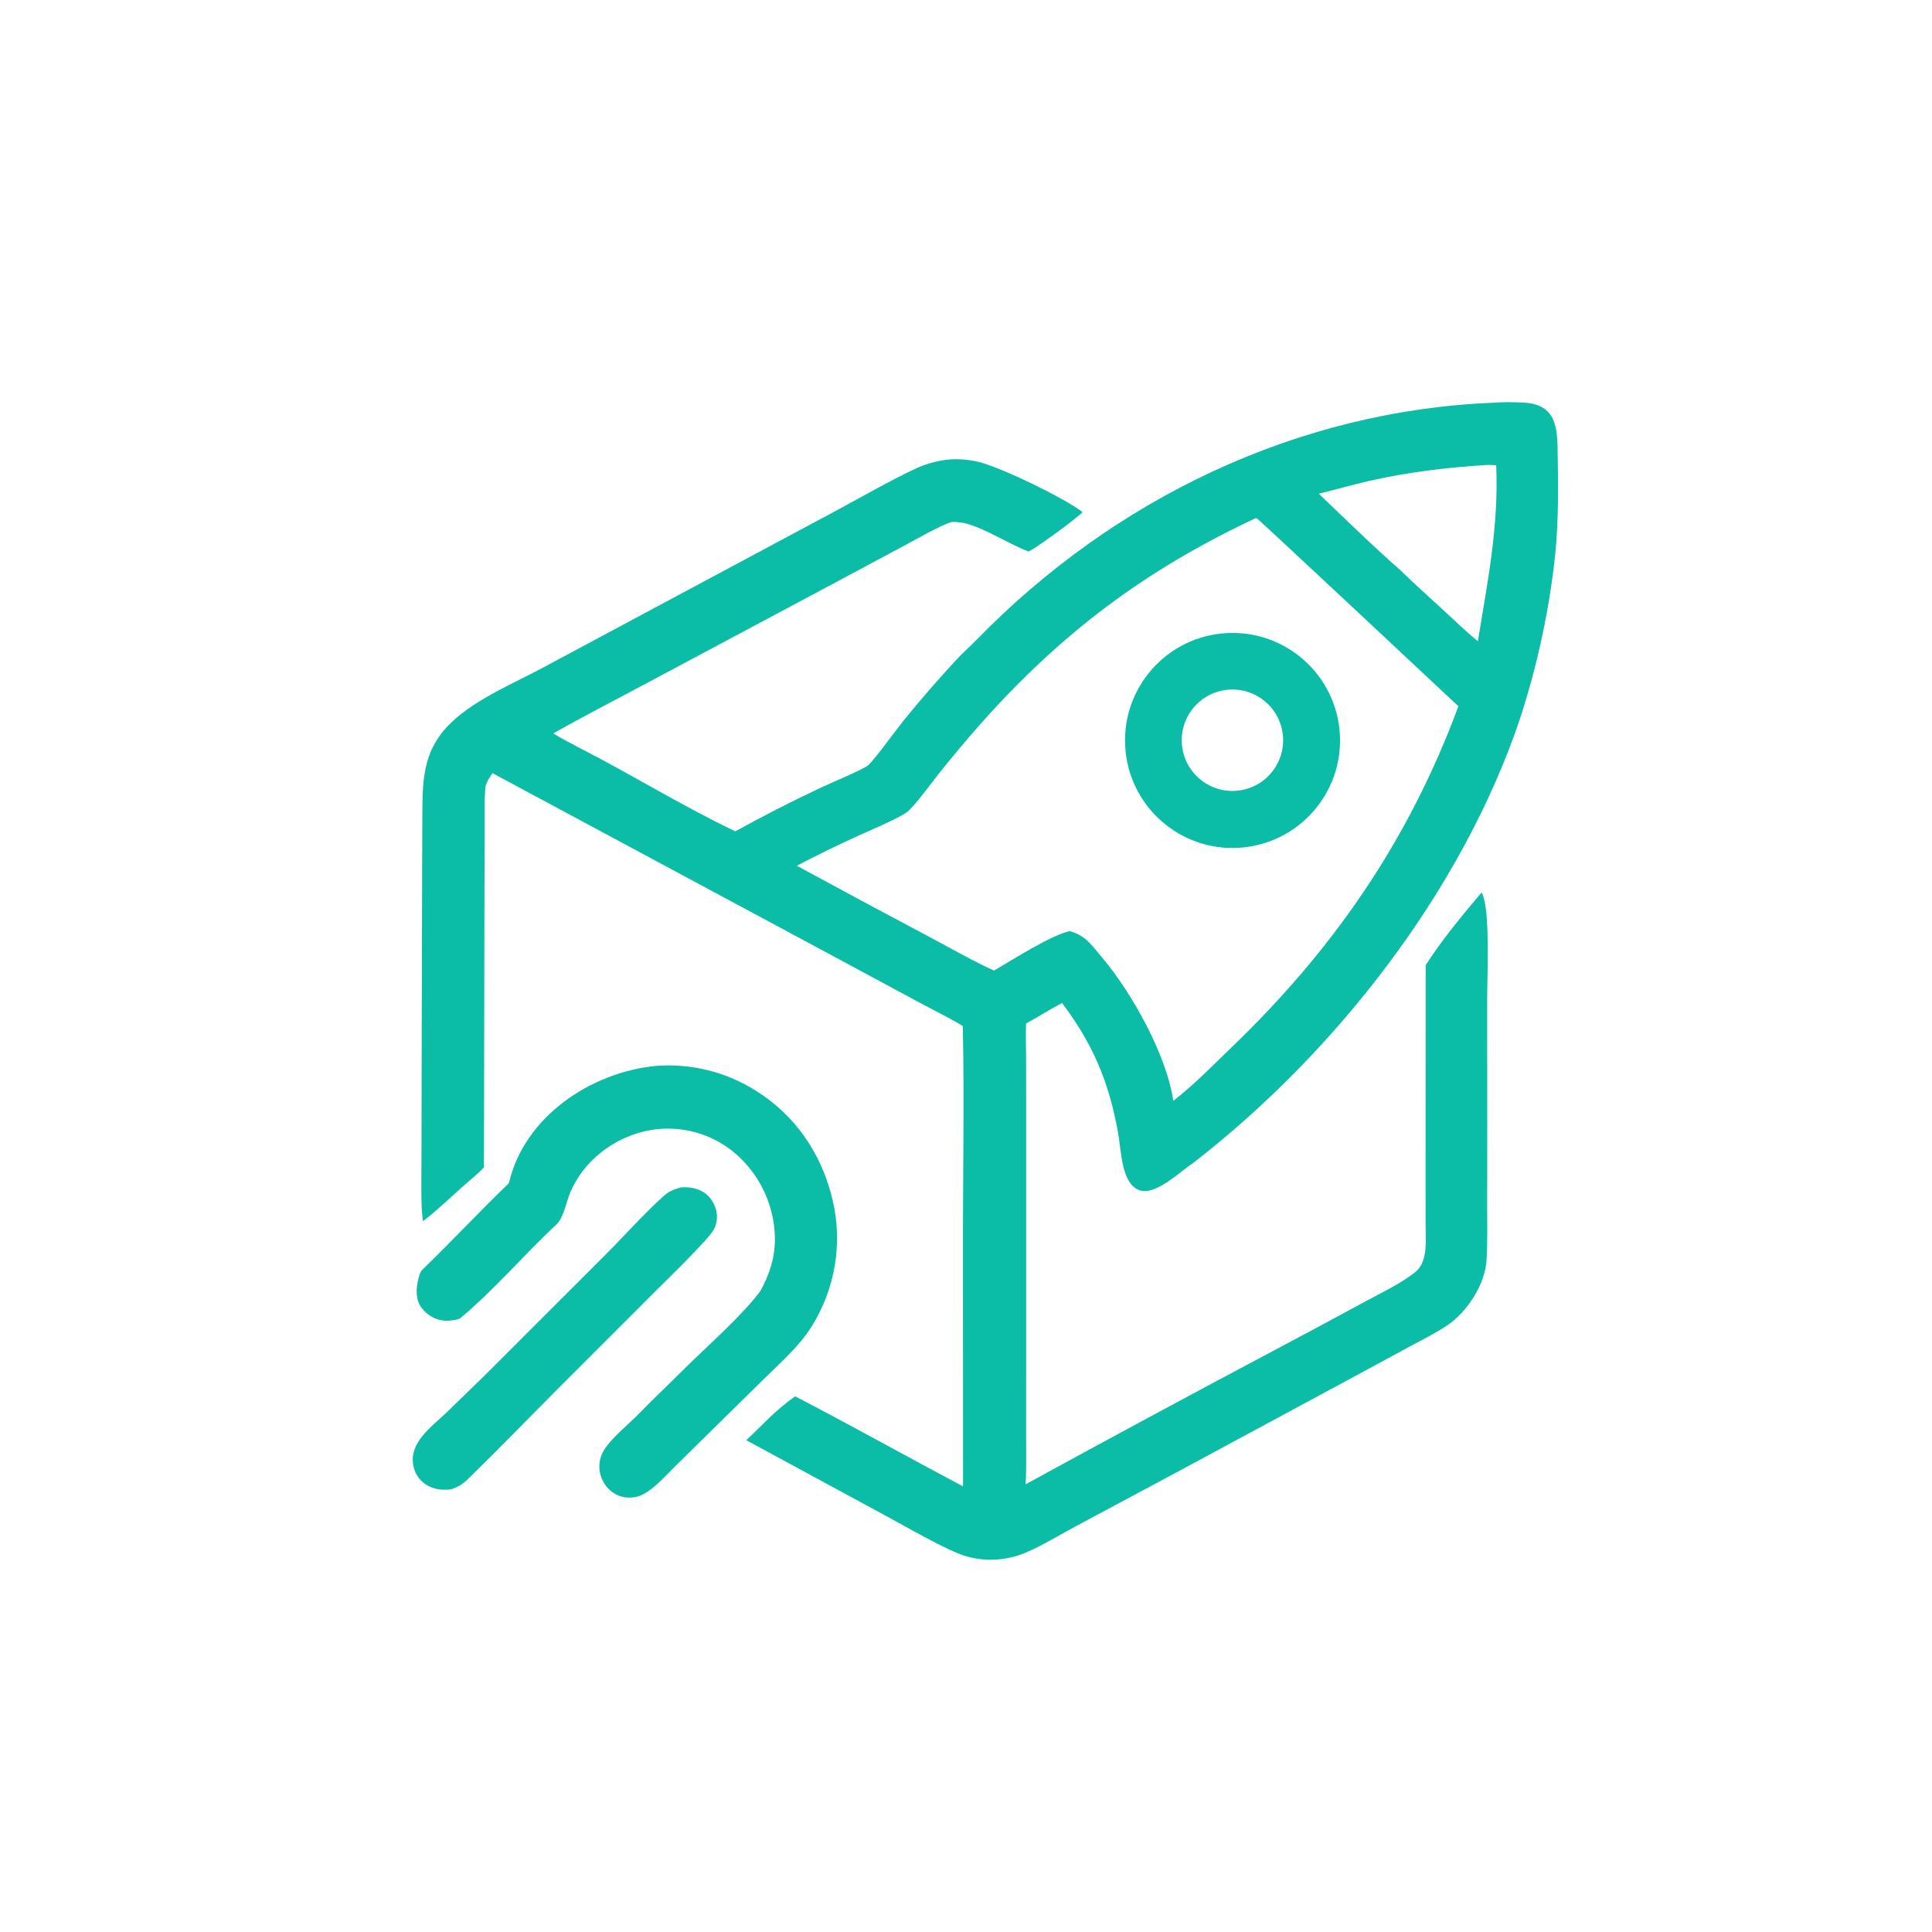
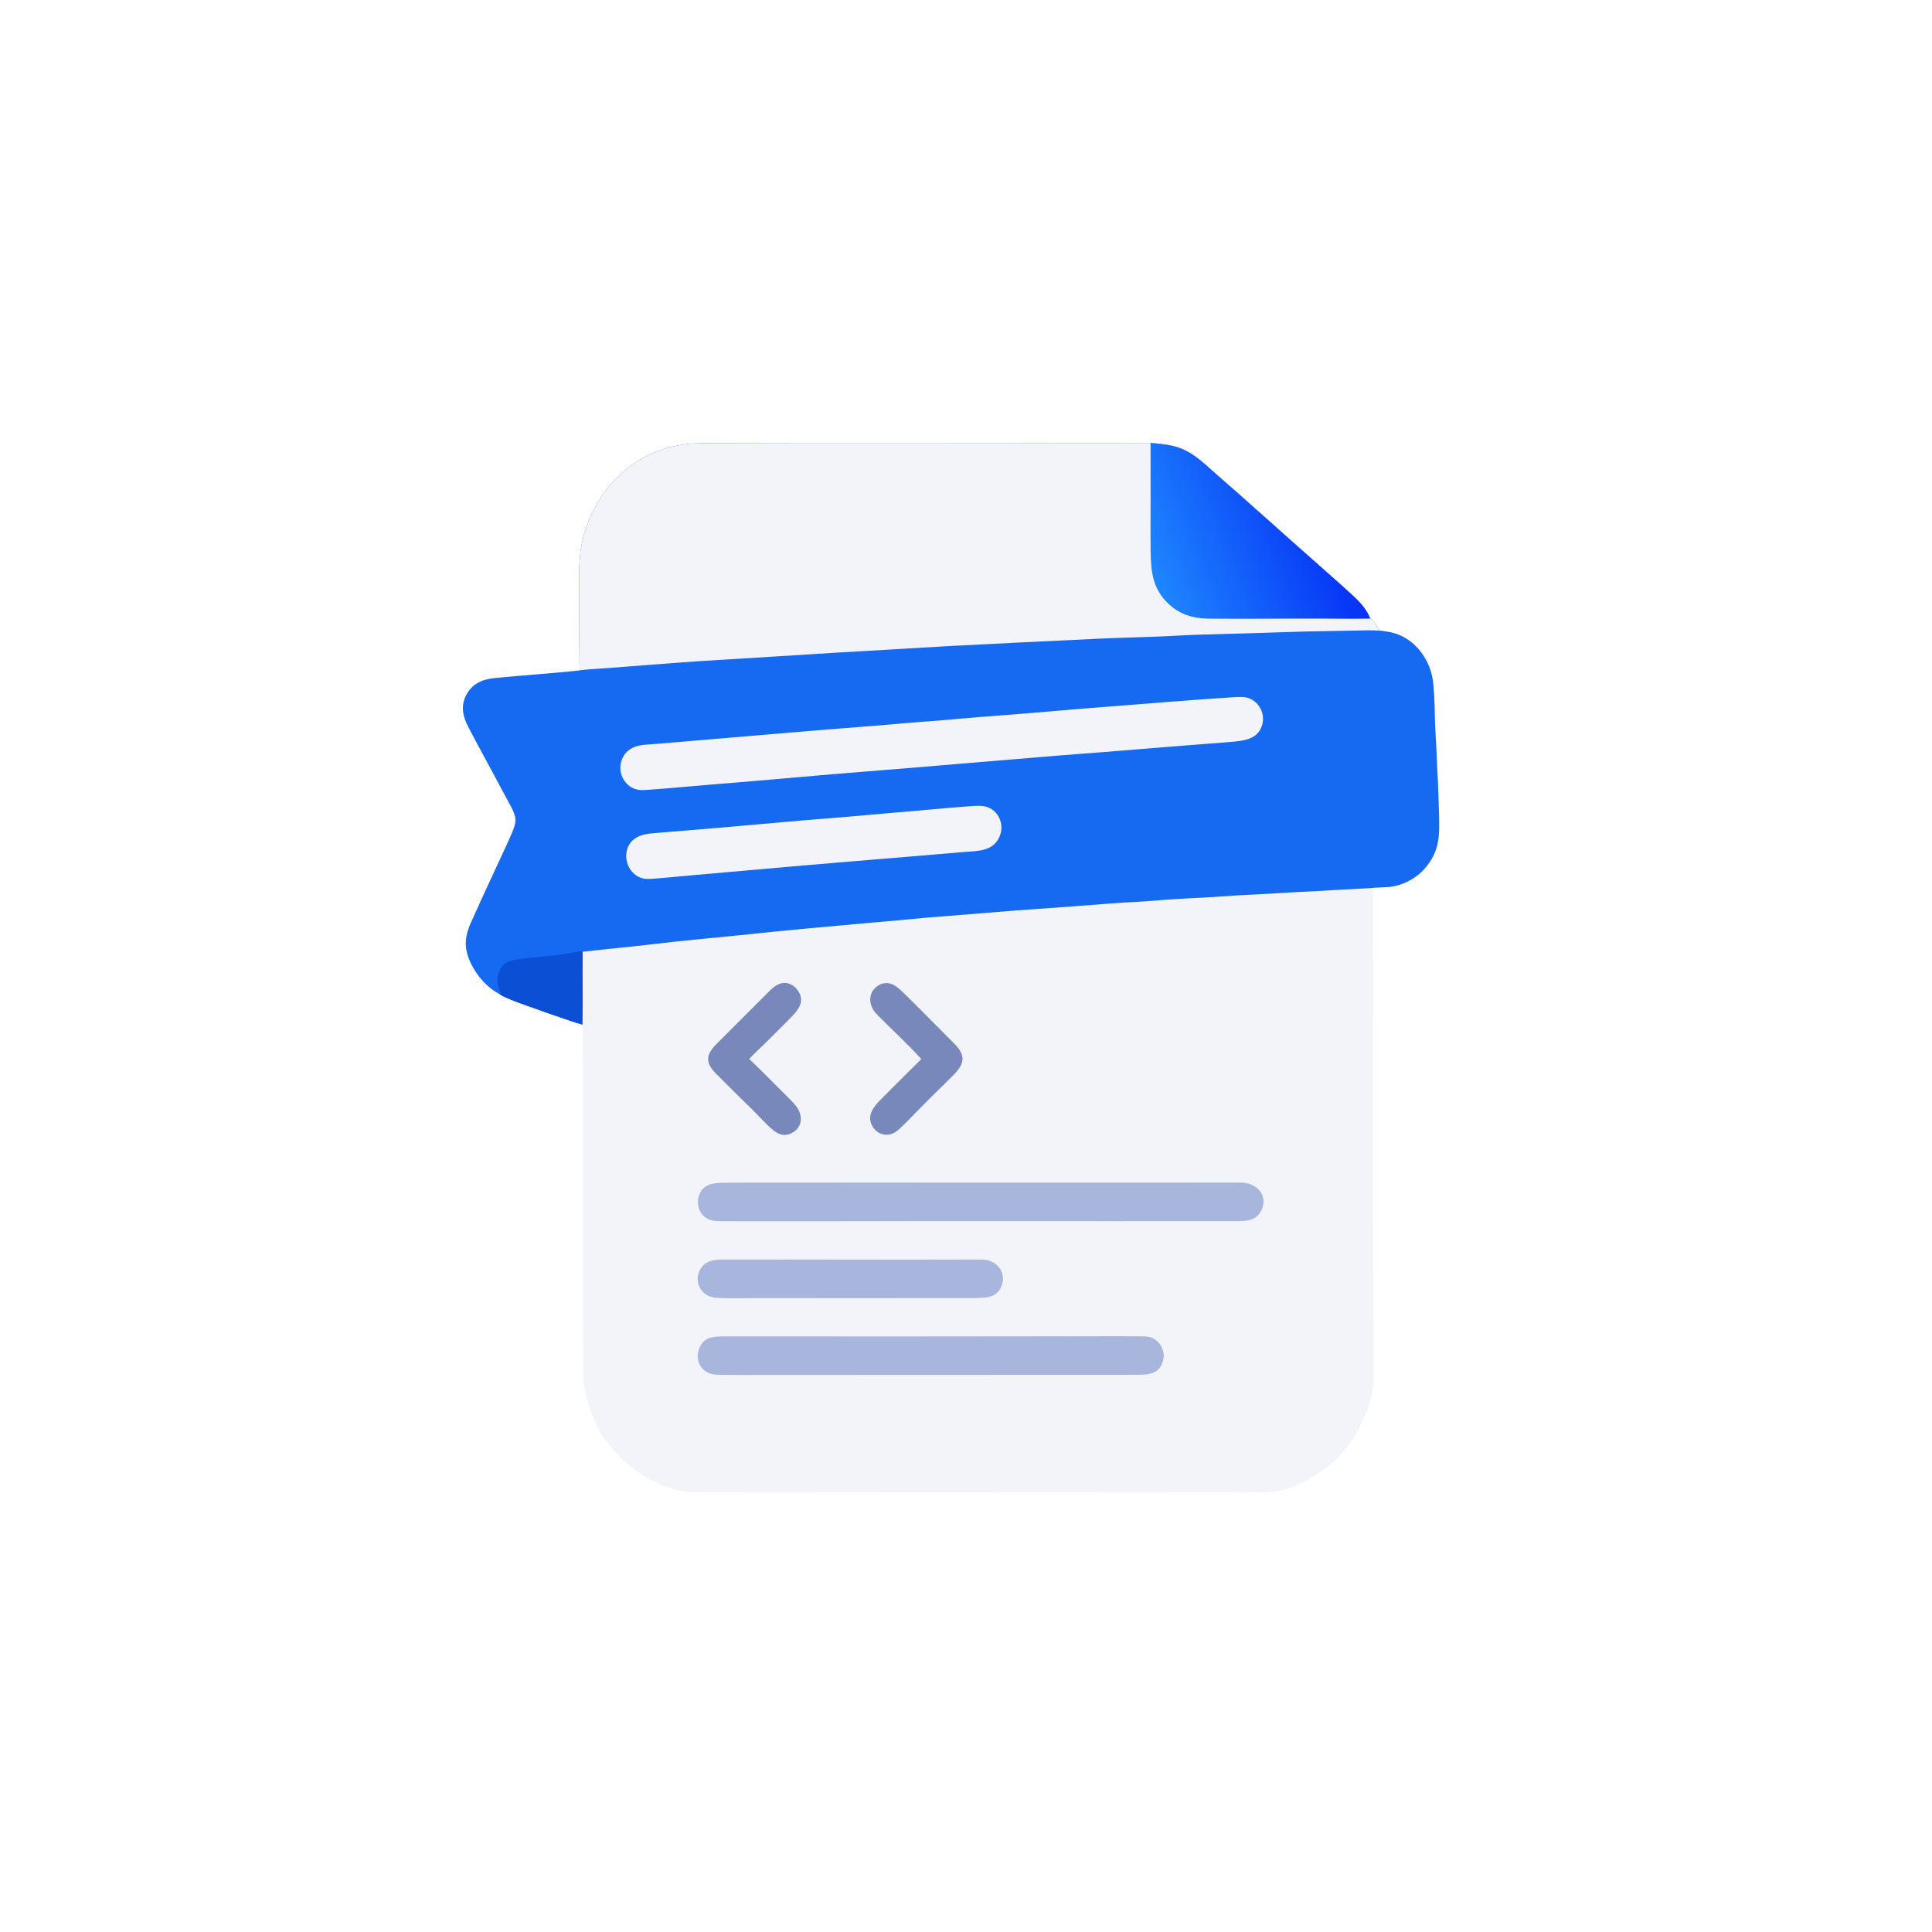
- <svg xmlns="http://www.w3.org/2000/svg" width="32" height="32" viewBox="0 0 1396 1127">
-   <path fill="#0BBCA7" d="M1080.44 156.447c6.63-.58 14.41-.385 21.04 0 25.44 1.478 23.73 22.15 24.09 40.947.5 26.119.42 52.013-2.85 77.859a585 585 0 0 1-24.57 110.007c-41.91 124.051-132.93 240.657-235.861 320.435-9.177 6.097-25.672 22.15-36.952 20.299-15.063-2.473-15.158-29.168-17.37-41.547-6.575-36.791-18.077-64.443-40.591-94.219-8.334 4.425-17.343 10.068-25.938 14.779-.426 7.111-.042 17.515-.014 24.825l.035 43.655-.006 174.329-.021 56.238c-.006 10.563.305 23.591-.375 33.967a15405 15405 0 0 1 178.789-96.366 6988 6988 0 0 0 66.439-35.627c11.848-6.425 26.115-13.128 36.445-21.446 9.35-7.531 7.35-23.573 7.36-34.519l-.01-40.475.06-146.643c10.44-16.637 27.61-37.625 40.46-52.597.54 1.131.98 2.249 1.36 3.444 4.6 14.795 2.63 56.278 2.62 73.926l.04 88.32-.03 63.837c0 11.836.29 24.31-.45 36.144-1.1 17.504-13.73 37.019-27.97 46.847-7.82 5.396-17.51 10.199-25.89 14.7l-35.196 19.051-129.056 69.586-79.638 42.639c-12.197 6.501-29.326 17.19-41.82 20.912a64.3 64.3 0 0 1-37.125.051c-12.66-3.703-43.695-21.609-56.867-28.741l-101.369-54.936c12.867-11.94 19.783-20.551 35.329-31.695 40.682 21.117 80.808 43.631 121.329 65.05l-.045-167.682c-.158-54.148 1.042-111.04-.136-164.92-6.191-4.032-23.396-12.688-30.619-16.584l-66.479-35.785-242.747-130.367c-2.092 3.058-4.941 7.195-5.207 10.85-.676 9.293-.431 19.229-.422 28.543l-.167 48.753-.36 196.726c-3.539 3.908-11.529 10.466-15.753 14.223-9.012 8.015-18.688 17.359-28.231 24.605a76 76 0 0 1-.301-1.77c-1.427-9.036-.855-34.088-.849-44.208l.167-87.663.323-123.693.138-37.472c.1-20.611.36-40.052 13.584-57.354 16.316-21.347 48.227-34.294 71.806-46.834l92.962-49.773 117.572-62.945c17.893-9.559 42.815-23.827 60.776-32.16a75.3 75.3 0 0 1 21.377-6.169c7.824-1.041 17.469-.297 24.976 1.75 17.359 4.734 60.433 25.631 74.054 36.005-4.297 4.41-33.516 26.037-39.08 28.456-14.297-5.48-29.352-15.598-44.277-20.017-2.66-.787-10.073-1.955-12.48-1.011-10.342 4.055-21.232 10.43-31.073 15.714l-54.954 29.401-134.865 71.935c-21.314 11.437-44.888 23.481-65.753 35.427 5.741 3.511 12.798 7.29 18.798 10.362 37.543 19.223 74.748 42.268 112.725 60.368a1069 1069 0 0 1 62.222-31.758c5.75-2.749 31.188-13.331 34.057-16.242 6.367-6.46 18.736-23.87 25.514-32.312a905 905 0 0 1 38.069-43.839c4.618-4.979 9.611-9.297 14.295-14.107 99.06-101.72 231.772-166.069 374.956-171.489M575.722 491.061a10006 10006 0 0 0 94.424 50.66c13.392 7.105 34.789 19.225 48.134 25.07 12.697-7.43 41.753-25.879 54.675-28.496 11.635 3.126 16.238 10.643 23.979 19.805 21.106 25.117 46.148 70.072 50.826 102.815 15.01-11.504 28.068-25.128 41.686-38.208 74.312-71.378 128.424-149.96 164.354-246.886-12.76-11.912-144.545-135.43-145.802-135.898l-.822.052c-79.998 37.53-140.652 83.167-199.251 149.26a902 902 0 0 0-29.919 35.748c-4.494 5.659-18.029 24.106-22.824 27.467-6.962 4.881-26.432 12.989-35.066 16.924a932 932 0 0 0-44.394 21.687M952.92 222.23c18.356 17.584 40.254 38.945 59.22 55.506 9.6 9.48 20.5 19.101 30.47 28.328 7.65 7.082 17.25 16.311 25.25 22.738 6.93-42.466 15.19-83.265 13.24-127.143l-6.35-.219c-29.52 1.858-56.18 4.989-85.215 11.515-12.545 2.819-24.292 6.328-36.615 9.275" />
-   <path fill="#0BBCA7" d="M882.372 323.268c42.616-4.534 80.851 26.31 85.446 68.928 4.594 42.619-26.188 80.907-68.791 85.563-42.689 4.667-81.063-26.199-85.667-68.904s26.31-81.043 69.012-85.587m14.342 113.209c19.93-3.427 33.314-22.36 29.899-42.297s-22.336-33.335-42.271-29.931c-19.95 3.407-33.358 22.351-29.941 42.305 3.418 19.953 22.366 33.353 42.313 29.923M474.229 635.666a118.1 118.1 0 0 1 71.77 17.834c29.08 18.121 47.9 46.156 55.691 79.312a120.34 120.34 0 0 1-15.398 91.444c-8.731 13.926-22.538 26.094-34.38 37.701l-37.272 36.68-27.455 27.019c-7.125 7.001-17.29 18.926-26.915 21.277-19.915 4.866-33.867-17.178-23.905-33.563 5.446-8.957 18.283-19.058 25.869-26.937 10.958-11.38 22.912-22.378 34.028-33.638 15.294-14.987 41.14-37.916 53.307-54.695 6.695-12.25 10.599-24.564 10.348-38.695a82.48 82.48 0 0 0-25.109-57.271 75.07 75.07 0 0 0-53.779-21.133c-28.112.588-55.937 17.925-67.903 43.785-3.936 7.39-5.083 19.923-11.319 25.72-23.455 21.803-44.603 46.981-69.148 67.399-1.469 1.222-7.218 1.917-9.223 1.942a22.7 22.7 0 0 1-16.571-6.813c-4.547-4.603-5.684-8.368-5.799-14.529-.103-3.369 1.533-13.044 3.937-15.366 21.125-20.397 41.533-42.415 62.707-62.714 11.061-48.033 59.291-80.31 106.519-84.759" />
-   <path fill="#0BBCA7" d="M492.055 723.454c11.413-.757 21.176 3.6 24.986 15.061a19.63 19.63 0 0 1-1.078 15.077c-3.586 7.164-34.291 36.772-42.349 44.844l-70.668 70.685c-21.538 21.607-42.911 43.776-64.797 65.065-4.041 3.931-6.999 5.644-12.258 7.456-5.683.646-10.929.301-16.112-2.309a20.54 20.54 0 0 1-10.489-12.294c-5.567-18.176 12.251-30.284 23.487-41.033l26.217-25.45 88.046-87.968c13.759-13.721 27.155-28.967 41.686-42.168 4.742-4.308 7.307-5.181 13.329-6.966" />
+ <svg xmlns="http://www.w3.org/2000/svg" width="32" height="32" viewBox="0 0 800 800">
+   <path fill="#F3F4F9" transform="scale(0.78125 0.78125)" d="M307.352 355.294C307.28 354.663 307.21 354.031 307.193 353.395C307.193 353.393 307.174 352.457 307.174 352.455C306.948 336.99 306.857 321.515 306.935 306.049C306.991 294.888 307.695 287.043 311.911 276.471C316.404 265.204 322.401 256.582 331.793 248.864C342.694 239.905 356.701 235.07 370.783 234.91C370.785 234.91 372.191 234.9 372.193 234.9C425.724 234.644 479.262 234.786 532.795 234.784C558.129 234.784 583.475 234.943 608.808 234.769C608.808 234.769 609.83 234.773 609.83 234.773C622.727 235.756 628.575 237.173 638.893 246.222C643.588 250.339 648.209 254.519 652.941 258.597C656.77 261.897 660.514 265.32 664.293 268.679C670.912 274.562 677.578 280.398 684.145 286.34C687.284 289.181 690.518 291.918 693.66 294.761C700.07 300.559 706.639 306.177 713.032 311.999C717.819 316.358 723.003 320.644 725.684 326.538C725.884 326.979 726.091 327.396 726.32 327.823C728.502 329.115 729.151 331.187 730.563 333.171C730.82 333.532 731.085 333.887 731.351 334.241C732.848 334.352 734.326 334.639 735.809 334.874C749.439 337.042 758.879 349.848 759.723 363.146C759.85 365.146 760.056 367.138 760.166 369.138C760.504 375.314 760.43 381.531 760.818 387.701C761.222 394.119 761.523 400.541 761.744 406.968C761.862 410.42 762.176 413.845 762.251 417.307C762.344 421.577 762.583 425.841 762.682 430.113C762.959 442.029 763.512 450.707 755.251 460.207C750.215 465.998 742.459 469.904 734.752 470.232C732.676 470.32 730.601 470.429 728.524 470.503C728.268 470.512 728.015 470.547 727.762 470.587C728.023 482.813 727.796 495.071 727.807 507.301C727.874 577.753 727.703 648.205 728.012 718.656C728.028 722.453 728.072 726.256 728.048 730.052C727.987 739.593 724.435 748.78 720.117 757.287C715.632 766.124 708.924 774.106 700.616 779.545C696.279 782.384 692.601 784.941 687.771 786.987C683.545 788.778 678.64 790.581 674.012 790.759C672.876 790.802 671.742 790.814 670.605 790.824C649.11 791.007 627.602 790.868 606.106 790.887C528.801 790.956 451.495 790.978 374.19 790.854C365.038 790.839 362.006 791.133 353.681 788.229C342.493 784.327 331.606 776.541 324.22 767.31C321.23 763.574 319.17 761.481 317.041 757.069C313.862 750.481 310.523 741.447 309.513 734.166C309.513 734.164 309.456 733.696 309.456 733.694C309.27 731.978 309.202 730.251 309.184 728.525C308.835 695.204 309.016 661.868 308.989 628.545C308.968 600.86 309.061 573.167 308.846 545.483C308.84 544.668 308.845 543.849 308.707 543.045C306.625 542.483 304.568 541.834 302.524 541.147C293.418 538.089 284.36 534.891 275.337 531.596C273.778 531.026 272.219 530.441 270.686 529.804C269.334 529.243 265.962 527.843 264.839 526.973C258.612 523.707 253.289 517.843 250.089 511.626C245.877 503.442 245.912 497.319 249.603 488.99C252.725 481.945 256.008 474.962 259.194 467.945C262.988 459.585 267.022 451.318 270.719 442.917C273.86 435.779 274.237 433.906 270.59 427.015C269.191 424.372 267.699 421.778 266.307 419.13C260.389 407.87 254.176 396.764 248.291 385.489C245.437 380.022 244.052 374.438 246.969 368.668C250.052 362.571 255.235 360.139 261.756 359.446C262.227 359.396 262.696 359.332 263.167 359.286C276.703 357.955 290.28 357.058 303.816 355.707C304.997 355.589 306.176 355.454 307.352 355.294Z" />
+   <path fill="#1669F1" transform="scale(0.78125 0.78125)" d="M307.352 355.294C307.28 354.663 307.21 354.031 307.193 353.395C307.193 353.393 307.174 352.457 307.174 352.455C306.948 336.99 306.857 321.515 306.935 306.049C306.991 294.888 307.695 287.043 311.911 276.471C316.404 265.204 322.401 256.582 331.793 248.864C342.694 239.905 356.701 235.07 370.783 234.91C370.785 234.91 372.191 234.9 372.193 234.9C425.724 234.644 479.262 234.786 532.795 234.784C558.129 234.784 583.475 234.943 608.808 234.769C608.808 234.769 609.83 234.773 609.83 234.773C622.727 235.756 628.575 237.173 638.893 246.222C643.588 250.339 648.209 254.519 652.941 258.597C656.77 261.897 660.514 265.32 664.293 268.679C670.912 274.562 677.578 280.398 684.145 286.34C687.284 289.181 690.518 291.918 693.66 294.761C700.07 300.559 706.639 306.177 713.032 311.999C717.819 316.358 723.003 320.644 725.684 326.538C725.884 326.979 726.091 327.396 726.32 327.823C728.502 329.115 729.151 331.187 730.563 333.171C730.82 333.532 731.085 333.887 731.351 334.241C732.848 334.352 734.326 334.639 735.809 334.874C749.439 337.042 758.879 349.848 759.723 363.146C759.85 365.146 760.056 367.138 760.166 369.138C760.504 375.314 760.43 381.531 760.818 387.701C761.222 394.119 761.523 400.541 761.744 406.968C761.862 410.42 762.176 413.845 762.251 417.307C762.344 421.577 762.583 425.841 762.682 430.113C762.959 442.029 763.512 450.707 755.251 460.207C750.215 465.998 742.459 469.904 734.752 470.232C732.676 470.32 730.601 470.429 728.524 470.503C728.268 470.512 728.015 470.547 727.762 470.587C727.273 470.645 726.784 470.7 726.293 470.724C719.909 471.037 713.528 471.437 707.143 471.754C705.105 471.855 703.069 471.992 701.034 472.133C701.032 472.133 700.315 472.179 700.313 472.18C694.015 472.554 687.712 472.75 681.413 473.177C670.144 473.939 658.844 474.274 647.578 475.124C636.824 475.936 626.016 476.167 615.269 477.087C606.282 477.856 597.246 478.241 588.248 478.905C588.246 478.905 586.84 479.008 586.838 479.008C575.06 479.983 563.26 480.76 551.475 481.66C550.927 481.702 550.379 481.733 549.83 481.766C549.828 481.766 549.17 481.808 549.169 481.808C532.187 482.944 515.241 484.552 498.269 485.791C488.78 486.484 479.31 487.581 469.823 488.344C468.06 488.486 466.3 488.657 464.536 488.795C464.534 488.795 463.363 488.899 463.361 488.9C439.692 490.997 416.024 493.101 392.4 495.653C392.398 495.653 391.697 495.724 391.695 495.724C376.1 497.256 360.496 498.691 344.936 500.562C333.222 501.971 321.46 502.974 309.747 504.359C309.442 504.395 309.135 504.403 308.828 504.39C308.808 504.969 308.789 505.547 308.779 506.126C308.584 518.067 308.973 530.021 308.663 541.959C308.662 541.961 308.659 542.31 308.659 542.312C308.661 542.557 308.685 542.801 308.707 543.045C306.625 542.483 304.568 541.834 302.524 541.147C293.418 538.089 284.36 534.891 275.337 531.596C273.778 531.026 272.219 530.441 270.686 529.804C269.334 529.243 265.962 527.843 264.839 526.973C258.612 523.707 253.289 517.843 250.089 511.626C245.877 503.442 245.912 497.319 249.603 488.99C252.725 481.945 256.008 474.962 259.194 467.945C262.988 459.585 267.022 451.318 270.719 442.917C273.86 435.779 274.237 433.906 270.59 427.015C269.191 424.372 267.699 421.778 266.307 419.13C260.389 407.87 254.176 396.764 248.291 385.489C245.437 380.022 244.052 374.438 246.969 368.668C250.052 362.571 255.235 360.139 261.756 359.446C262.227 359.396 262.696 359.332 263.167 359.286C276.703 357.955 290.28 357.058 303.816 355.707C304.997 355.589 306.176 355.454 307.352 355.294Z" />
+   <path fill="#F3F4F9" transform="scale(0.78125 0.78125)" d="M307.352 355.294C307.28 354.663 307.21 354.031 307.193 353.395C307.193 353.393 307.174 352.457 307.174 352.455C306.948 336.99 306.857 321.515 306.935 306.049C306.991 294.888 307.695 287.043 311.911 276.471C316.404 265.204 322.401 256.582 331.793 248.864C342.694 239.905 356.701 235.07 370.783 234.91C370.785 234.91 372.191 234.9 372.193 234.9C425.724 234.644 479.262 234.786 532.795 234.784C558.129 234.784 583.475 234.943 608.808 234.769C608.808 234.769 609.83 234.773 609.83 234.773C622.727 235.756 628.575 237.173 638.893 246.222C643.588 250.339 648.209 254.519 652.941 258.597C656.77 261.897 660.514 265.32 664.293 268.679C670.912 274.562 677.578 280.398 684.145 286.34C687.284 289.181 690.518 291.918 693.66 294.761C700.07 300.559 706.639 306.177 713.032 311.999C717.819 316.358 723.003 320.644 725.684 326.538C725.884 326.979 726.091 327.396 726.32 327.823C728.502 329.115 729.151 331.187 730.563 333.171C730.82 333.532 731.085 333.887 731.351 334.241C731.35 334.241 730.865 334.242 730.865 334.242C728.988 334.195 727.113 334.066 725.235 334.091C718.03 334.185 710.825 334.401 703.618 334.489C688.5 334.672 673.384 335.37 658.269 335.748C651.064 335.929 643.856 336.139 636.652 336.349C636.65 336.349 634.421 336.418 634.419 336.418C625.408 336.746 616.414 337.406 607.398 337.626C598.899 337.834 590.397 338.185 581.904 338.544C581.902 338.544 580.378 338.614 580.376 338.614C554.685 339.855 528.991 341.031 503.306 342.411C503.304 342.411 502.016 342.485 502.014 342.485C462.137 344.747 422.274 347.168 382.414 349.713C379.125 349.923 375.835 350.108 372.545 350.305C372.543 350.305 371.137 350.394 371.135 350.395C352.838 351.637 334.563 353.211 316.27 354.494C313.292 354.703 310.305 354.856 307.352 355.294Z" />
+   <defs>
+     <linearGradient id="gradient_0" gradientUnits="userSpaceOnUse" x1="702.649" y1="267.85" x2="610.233" y2="303.276">
+       <stop offset="0" stop-color="#0631F5" />
+       <stop offset="1" stop-color="#1E86FE" />
+     </linearGradient>
+   </defs>
+   <path fill="url(#gradient_0)" transform="scale(0.78125 0.78125)" d="M609.83 234.773C622.727 235.756 628.575 237.173 638.893 246.222C643.588 250.339 648.209 254.519 652.941 258.597C656.77 261.897 660.514 265.32 664.293 268.679C670.912 274.562 677.578 280.398 684.145 286.34C687.284 289.181 690.518 291.918 693.66 294.761C700.07 300.559 706.639 306.177 713.032 311.999C717.819 316.358 723.003 320.644 725.684 326.538C725.884 326.979 726.091 327.396 726.32 327.823C725.763 327.858 725.206 327.886 724.648 327.894C716.787 328.011 708.897 327.907 701.034 327.872C681.024 327.782 661.006 328.104 640.999 327.886C640.997 327.886 639.59 327.865 639.589 327.865C632.131 327.717 625.356 325.526 619.758 320.438C611.087 312.556 610.026 303.559 609.862 292.406C609.745 284.349 609.805 276.276 609.839 268.218C609.885 257.07 609.76 245.919 609.83 234.773Z" />
+   <path fill="#0B4FD4" transform="scale(0.78125 0.78125)" d="M264.839 526.973C265.31 526.513 265.343 526.237 265.079 525.628C263.654 522.343 263.243 519.767 264.148 516.231C265.701 510.158 269.947 509.089 275.502 508.385C282.385 507.512 289.289 506.904 296.178 506.082C296.18 506.081 296.411 506.049 296.413 506.048C300.218 505.439 304.017 504.827 307.82 504.206C308.219 504.14 308.482 504.196 308.828 504.39C308.808 504.969 308.789 505.547 308.779 506.126C308.584 518.067 308.973 530.021 308.663 541.959C308.662 541.961 308.659 542.31 308.659 542.312C308.661 542.557 308.685 542.801 308.707 543.045C306.625 542.483 304.568 541.834 302.524 541.147C293.418 538.089 284.36 534.891 275.337 531.596C273.778 531.026 272.219 530.441 270.686 529.804C269.334 529.243 265.962 527.843 264.839 526.973Z" />
+   <path fill="#F3F4F9" transform="scale(0.78125 0.78125)" d="M657.329 369.422C657.995 369.421 658.665 369.427 659.328 369.492C666.202 370.159 670.755 377.194 669.085 383.773C667.265 390.941 661.125 392.41 654.627 393.017C645.439 393.875 636.215 394.435 627.018 395.214C612.767 396.42 598.504 397.473 584.253 398.661C576.817 399.281 569.364 399.747 561.931 400.387C549.598 401.449 537.258 402.403 524.923 403.452C497.283 405.803 469.634 408.116 441.979 410.287C441.977 410.287 440.453 410.418 440.452 410.418C419.425 412.243 398.402 414.13 377.362 415.799C365.887 416.709 354.423 417.88 342.939 418.659C342.157 418.713 341.373 418.754 340.589 418.753C339.599 418.753 338.622 418.674 337.652 418.468C332.116 417.295 328.253 411.462 328.853 405.894C329.601 398.952 334.558 395.424 341.177 394.784C343.956 394.515 346.744 394.386 349.525 394.147C375.131 391.942 400.745 389.84 426.353 387.656C444.635 386.098 462.944 384.816 481.219 383.18C489.786 382.413 498.392 381.942 506.948 381.083C506.95 381.083 507.634 381.015 507.636 381.015C514.684 380.373 521.855 379.816 528.918 379.297C547.255 377.95 565.566 376.185 583.901 374.805C607.084 373.06 630.249 371.02 653.452 369.559C654.743 369.477 656.036 369.424 657.329 369.422Z" />
+   <path fill="#F3F4F9" transform="scale(0.78125 0.78125)" d="M518.697 427.092C519.408 427.09 520.105 427.129 520.812 427.207C528.726 428.083 532.9 436.55 529.694 443.637C526.256 451.238 518.329 450.999 511.178 451.557C502.282 452.251 493.403 453.104 484.508 453.809C471.502 454.841 458.506 455.988 445.503 457.055C419.567 459.181 393.655 461.583 367.728 463.832C360.722 464.44 353.711 465.188 346.698 465.701C345.604 465.782 344.507 465.849 343.409 465.846C343.016 465.845 342.625 465.831 342.233 465.799C335.881 465.281 331.489 459.058 331.928 452.905C332.447 445.649 337.913 442.439 344.584 441.793C348.453 441.419 352.339 441.104 356.215 440.8C387.561 438.343 418.854 435.219 450.203 432.812C457.847 432.225 465.472 431.4 473.113 430.797C486.785 429.718 500.436 428.291 514.115 427.307C515.64 427.198 517.168 427.097 518.697 427.092Z" />
+   <path fill="#A8B6DE" transform="scale(0.78125 0.78125)" d="M655.214 626.797C656.311 626.796 657.409 626.79 658.504 626.836C665.864 627.142 671.845 633.129 668.93 640.644C666.195 647.693 659.677 647.214 653.1 647.214C610.022 647.216 566.943 647.277 523.866 647.218C484.078 647.164 444.289 647.373 404.501 647.297C397.06 647.283 389.619 647.345 382.179 647.262C380.855 647.248 379.494 647.232 378.183 647.028C371.437 645.974 368.238 639.023 370.78 632.893C372.981 627.586 377.918 626.987 383.001 626.897C386.563 626.833 390.13 626.841 393.693 626.837C480.866 626.736 568.04 626.916 655.214 626.797Z" />
+   <path fill="#A8B6DE" transform="scale(0.78125 0.78125)" d="M560.286 708.256C562.597 708.253 564.908 708.266 567.218 708.271C579.863 708.299 592.525 708.132 605.166 708.299C605.949 708.31 606.733 708.331 607.514 708.379C613.703 708.755 617.919 714.943 616.515 720.887C614.632 728.86 608.052 728.662 601.171 728.664C535.301 728.69 469.431 728.71 403.561 728.739C396.59 728.742 389.619 728.794 382.649 728.695C380.627 728.666 378.5 728.684 376.553 728.049C370.829 726.182 368.446 720.268 370.592 714.781C372.902 708.875 377.323 708.4 383.001 708.313C384.646 708.288 386.291 708.292 387.936 708.295C445.386 708.381 502.836 708.334 560.286 708.256Z" />
+   <path fill="#A8B6DE" transform="scale(0.78125 0.78125)" d="M515.407 667.594C517.405 667.587 519.405 667.542 521.399 667.656C528.219 668.044 533.22 674.021 531.132 680.787C529.028 687.605 523.31 687.942 517.169 688.009C515.054 688.033 512.94 688.012 510.825 688.012C473.269 688.003 435.713 688.056 398.157 688.081C393.927 688.084 383.087 688.376 378.536 687.724C371.283 686.685 367.381 678.821 371.317 672.514C374.562 667.315 379.992 667.613 385.469 667.6C428.78 667.499 472.095 667.763 515.407 667.594Z" />
+   <path fill="#7888BB" transform="scale(0.78125 0.78125)" d="M397.114 561.349C398.482 562.64 399.886 563.884 401.211 565.222C406.729 570.797 412.371 576.25 417.878 581.835C419.431 583.41 421.091 585.007 422.369 586.825C425.285 590.973 425.422 596.624 420.94 599.754C415.073 603.85 410.84 600.258 406.481 596.008C405.007 594.571 403.594 593.078 402.169 591.592C397.323 586.537 392.154 581.826 387.275 576.813C384.835 574.307 382.308 571.913 379.849 569.431C373.932 563.459 373.695 559.478 379.835 553.243C379.836 553.242 380.655 552.421 380.656 552.42C389.822 543.258 398.954 534.061 408.153 524.933C411.325 521.786 415.385 519.52 419.774 522.065C420.751 522.631 421.632 523.41 422.342 524.285C426.542 529.457 424.281 534.059 420.139 538.323C415.176 543.431 410.09 548.445 405.027 553.453C403.873 554.594 398.077 559.964 397.114 561.349Z" />
+   <path fill="#7888BB" transform="scale(0.78125 0.78125)" d="M465.697 522.221C466.158 521.943 466.644 521.701 467.15 521.518C472.554 519.565 476.596 523.98 480.066 527.382C488.683 535.831 497.107 544.476 505.646 553.005C511.805 559.157 511.483 563.463 505.67 569.456C502.415 572.811 499.001 576.115 495.648 579.375C489.806 585.055 484.242 591.003 478.441 596.721C477.345 597.801 476.212 598.895 474.948 599.777C470.668 602.764 465.129 601.583 462.466 597.051C459.273 591.619 462.622 587.059 466.41 583.192C473.629 575.82 481.04 568.639 488.325 561.334C482.07 554.28 471.79 544.823 465.345 538.214C464.822 537.677 464.3 537.136 463.825 536.555C460.003 531.879 460.249 525.509 465.697 522.221Z" />
</svg>
